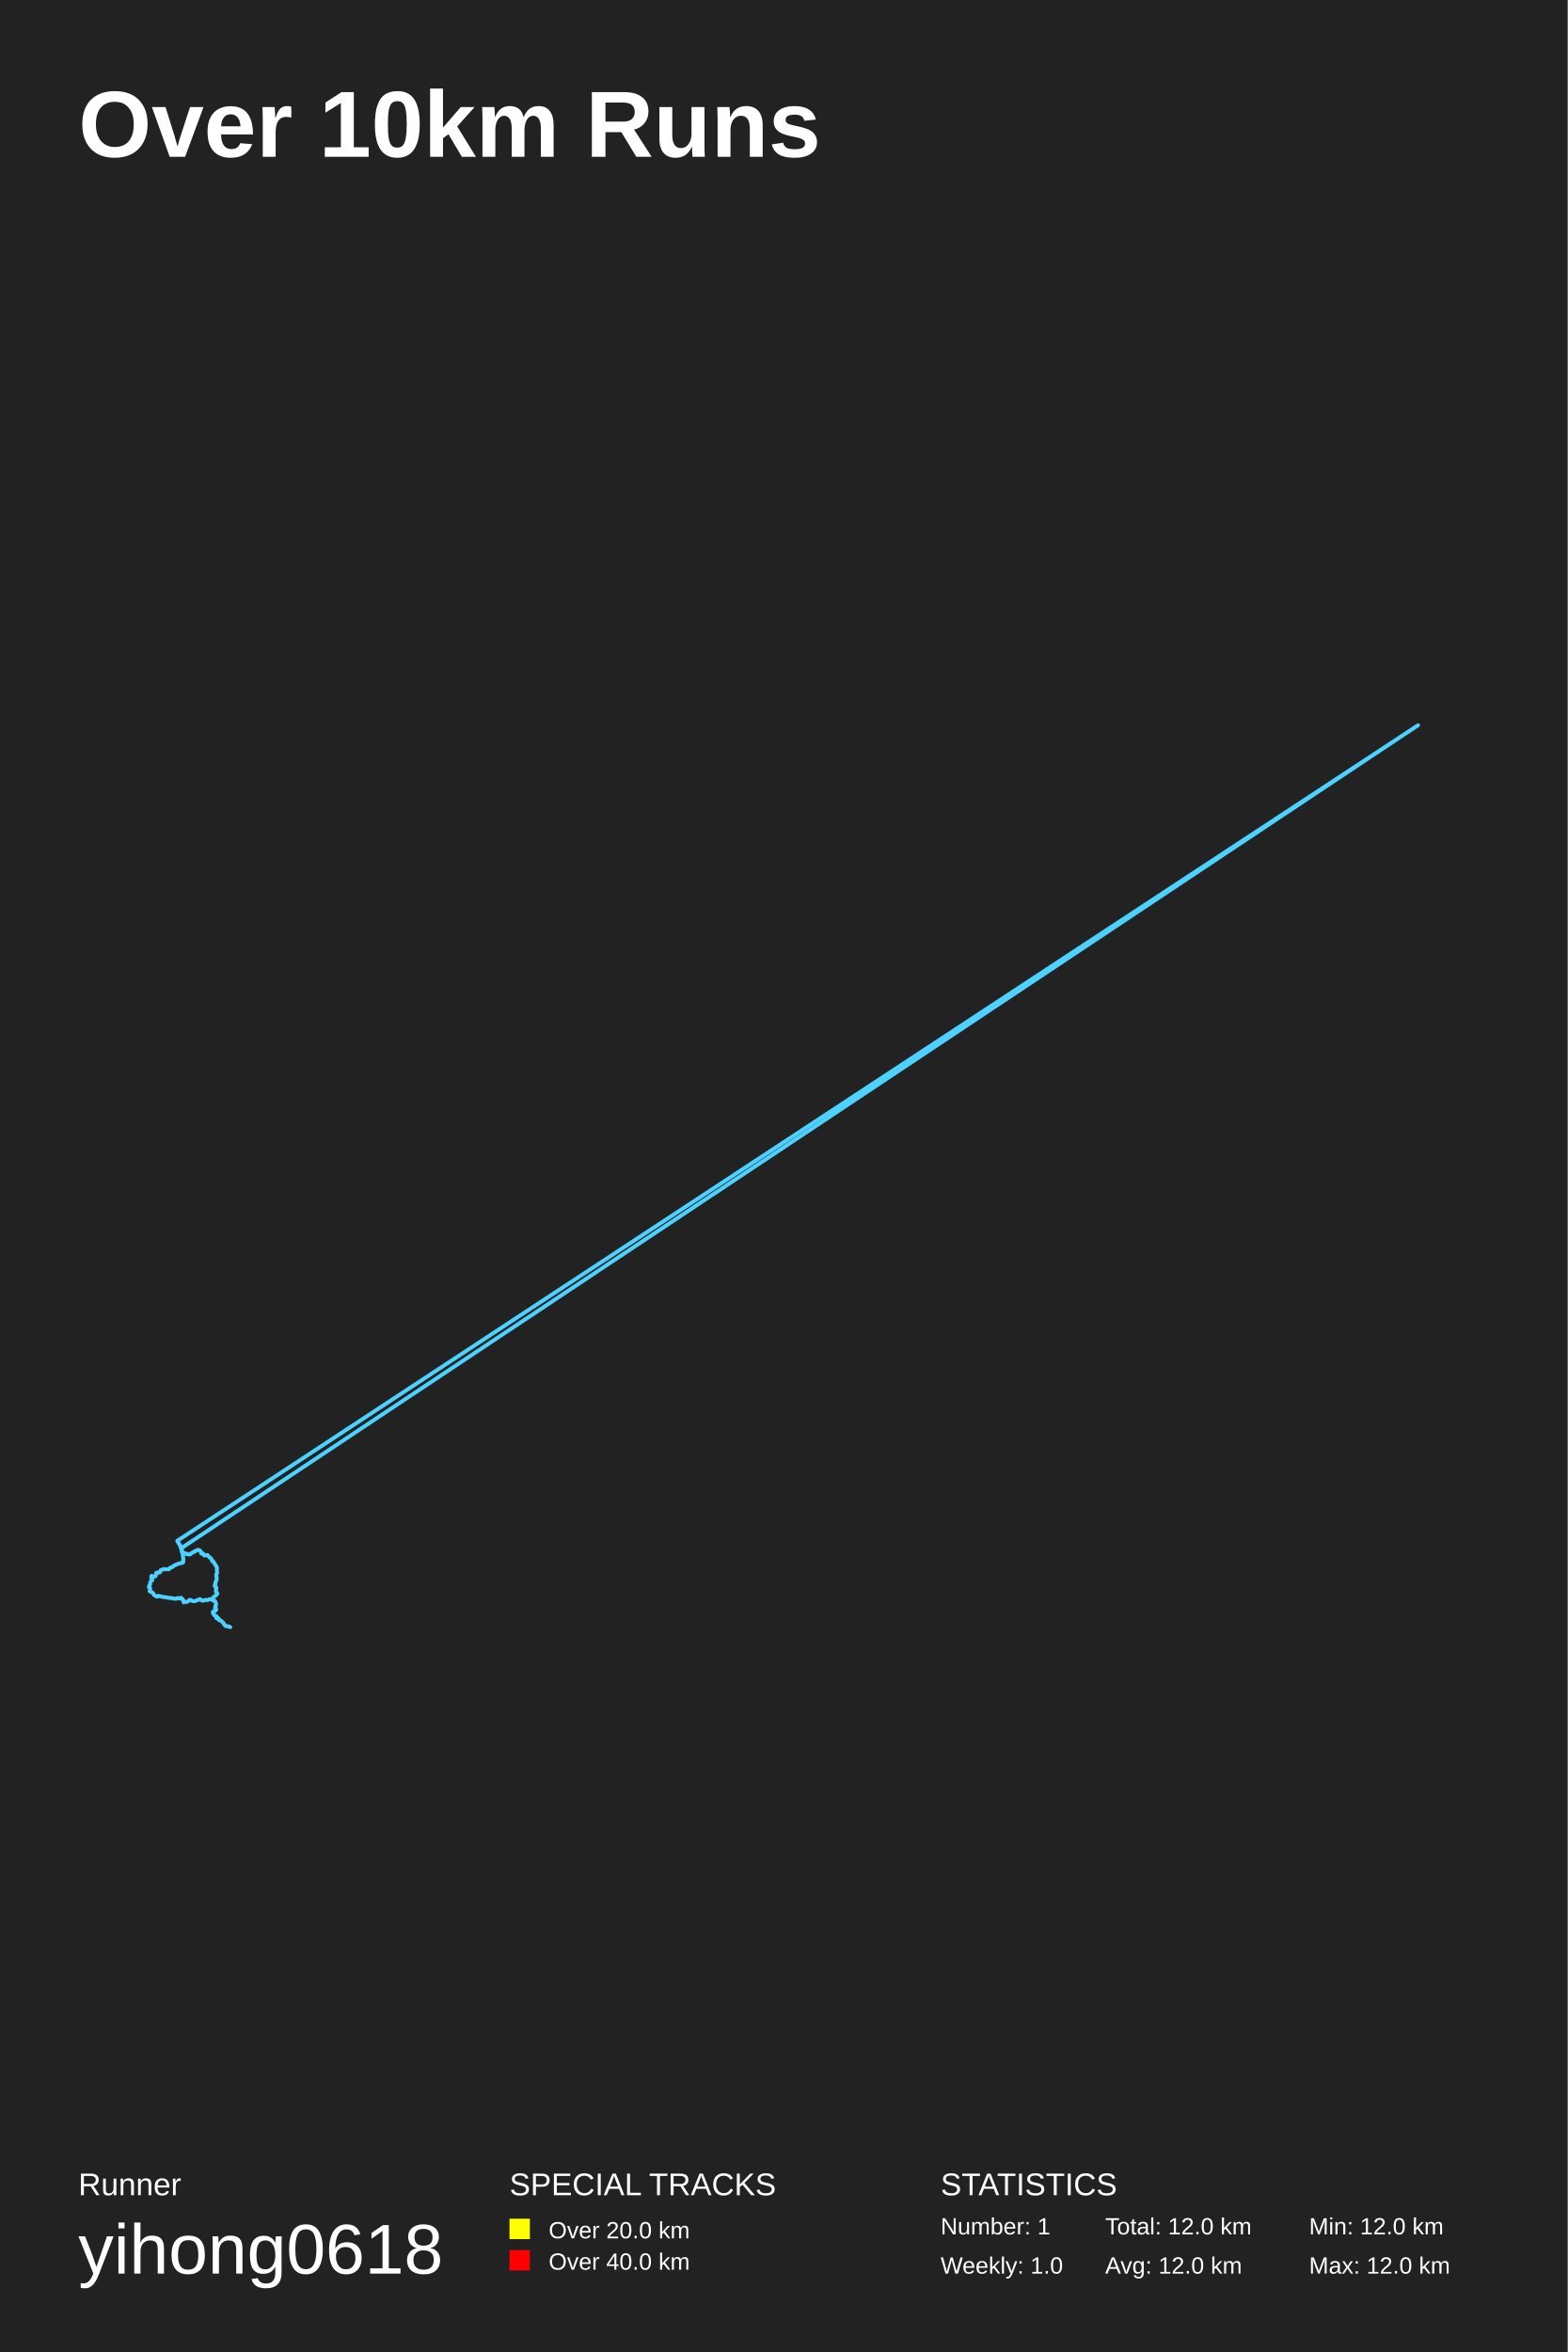
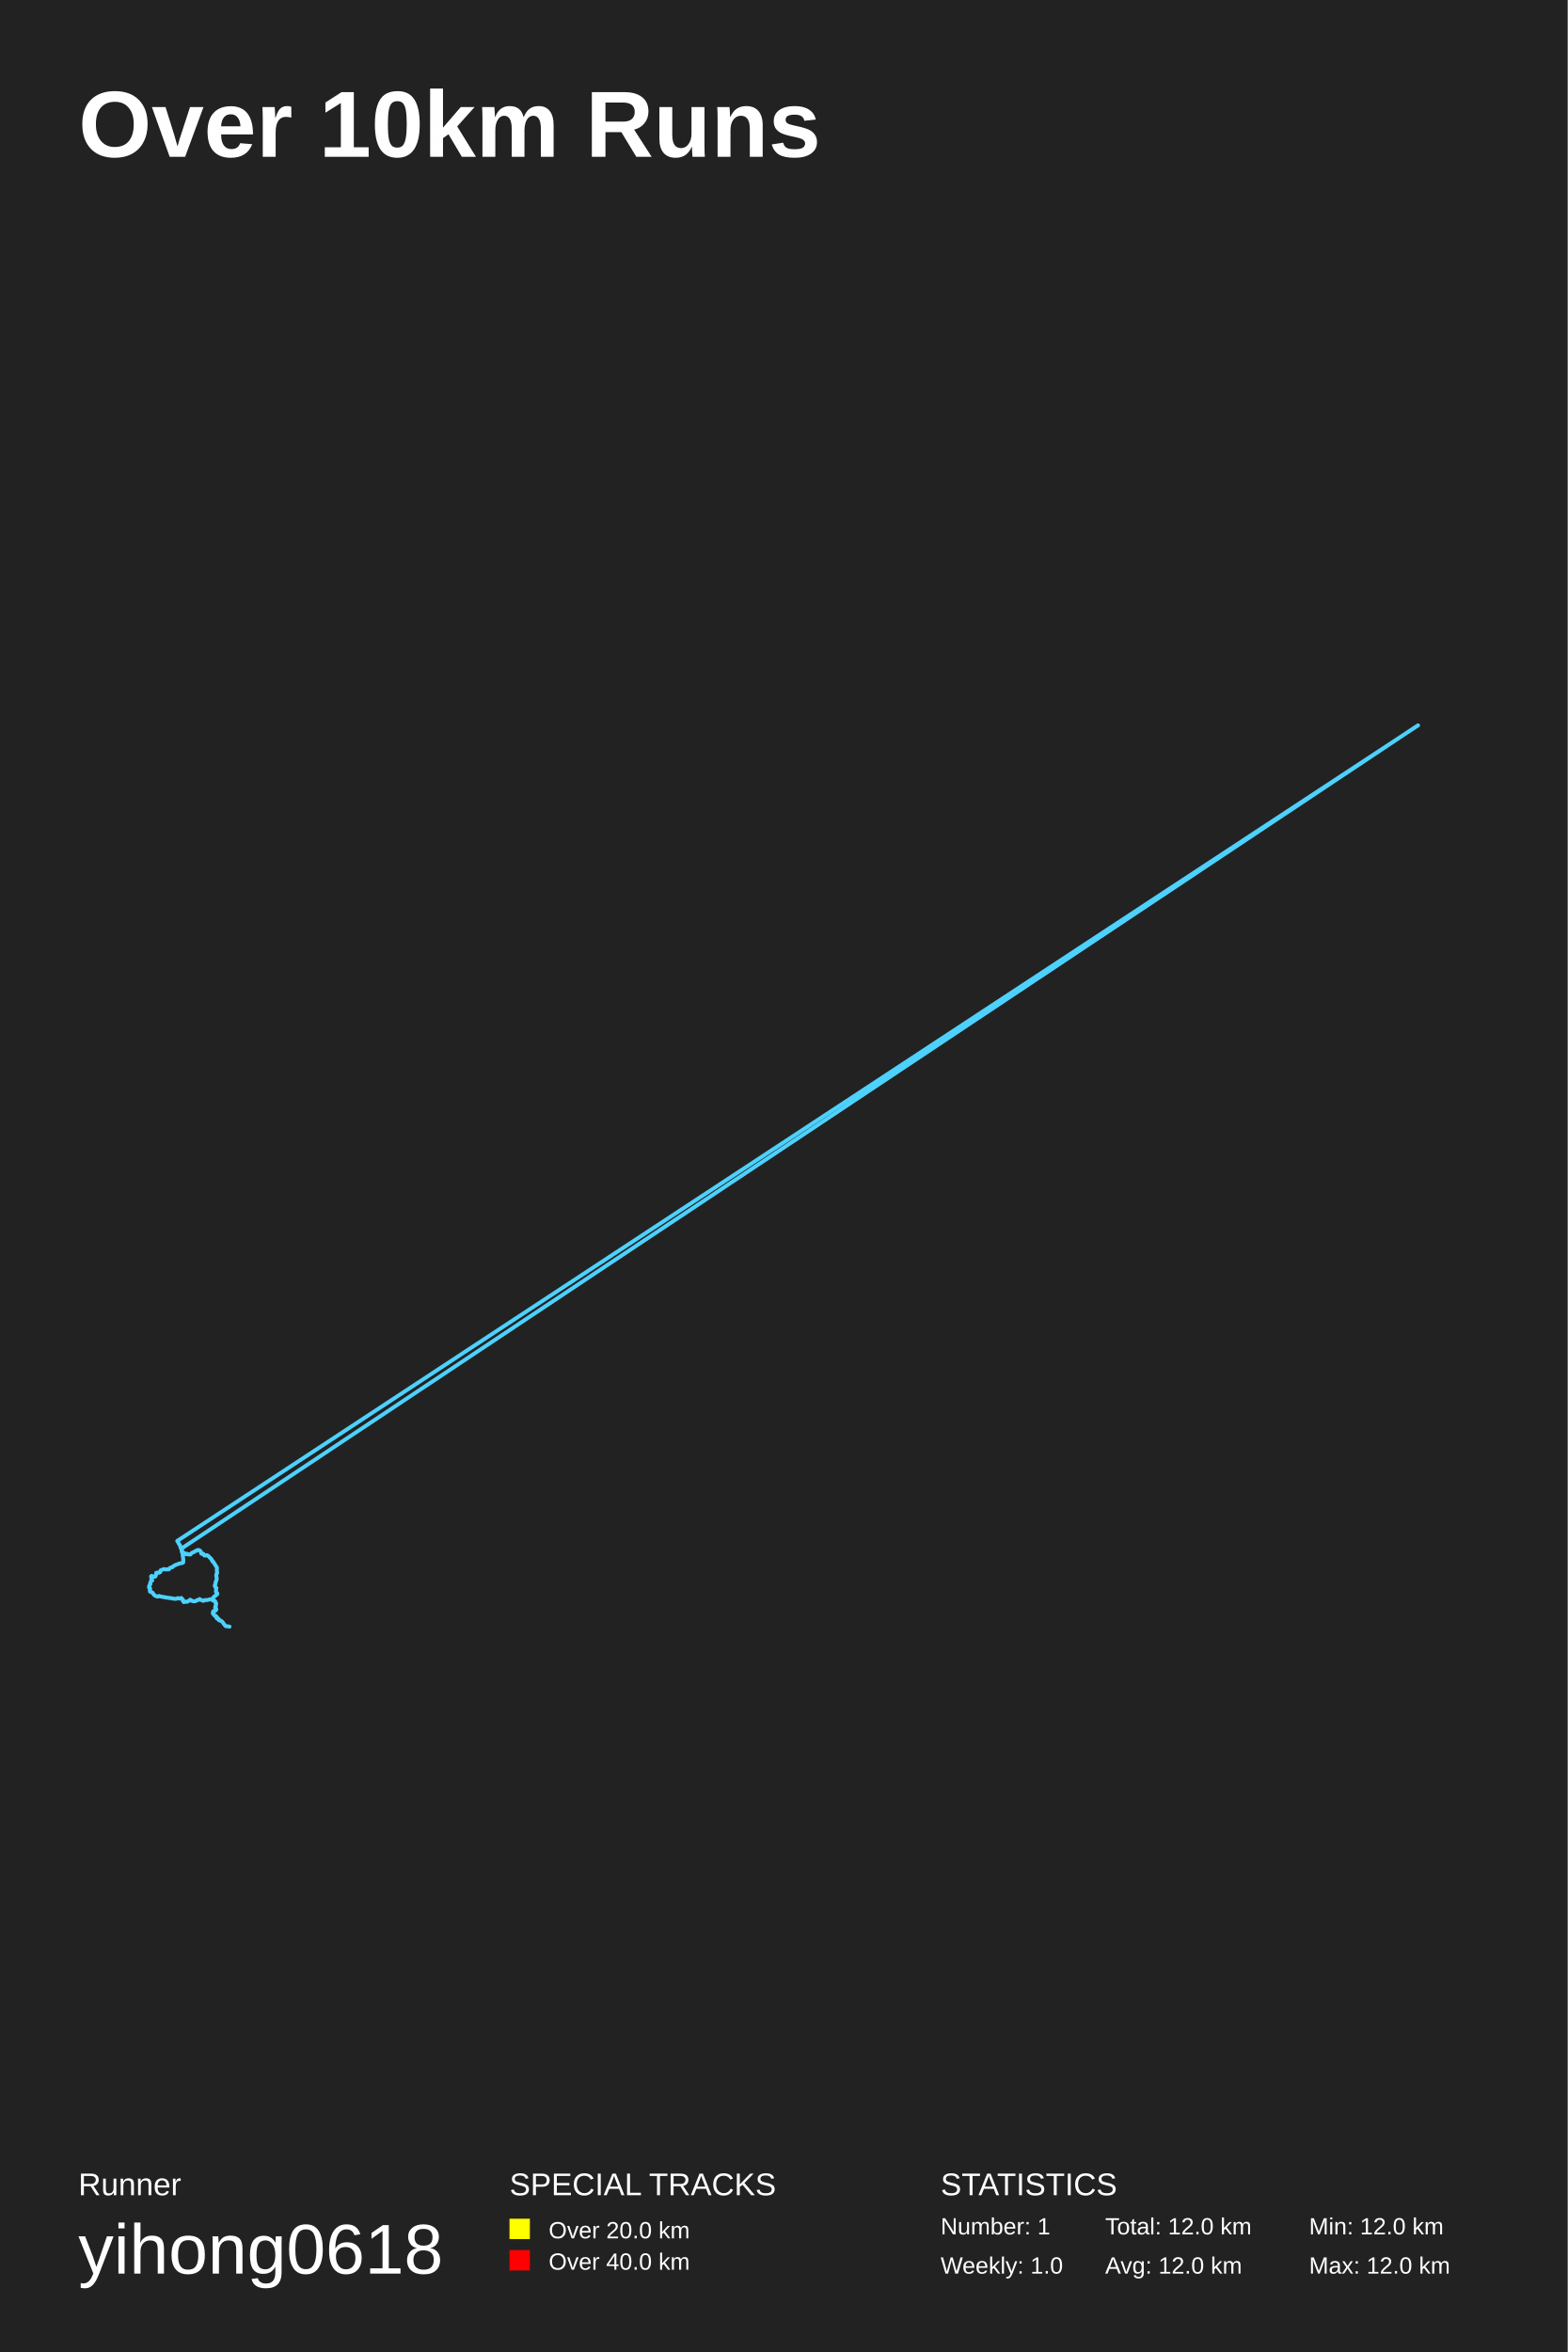
<svg xmlns="http://www.w3.org/2000/svg" baseProfile="full" height="300mm" version="1.1" viewBox="0,0,200,300" width="200mm">
  <defs />
  <rect fill="#222222" height="300" width="200" x="0" y="0" />
  <text fill="#FFFFFF" style="font-size:12px; font-family:Arial; font-weight:bold;" x="10" y="20">Over 10km Runs</text>
  <text fill="#FFFFFF" style="font-size:4px; font-family:Arial" x="10" y="280">Runner</text>
  <text fill="#FFFFFF" style="font-size:9px; font-family:Arial" x="10" y="290">yihong0618</text>
  <text fill="#FFFFFF" style="font-size:4px; font-family:Arial" x="65" y="280">SPECIAL TRACKS</text>
  <rect fill="yellow" height="2.6" width="2.6" x="65" y="283" />
  <text fill="#FFFFFF" style="font-size:3px; font-family:Arial" x="70" y="285.5">Over 20.0 km</text>
  <rect fill="red" height="2.6" width="2.6" x="65" y="287" />
  <text fill="#FFFFFF" style="font-size:3px; font-family:Arial" x="70" y="289.5">Over 40.0 km</text>
  <text fill="#FFFFFF" style="font-size:4px; font-family:Arial" x="120" y="280">STATISTICS</text>
  <text fill="#FFFFFF" style="font-size:3px; font-family:Arial" x="120" y="285">Number: 1</text>
  <text fill="#FFFFFF" style="font-size:3px; font-family:Arial" x="120" y="290">Weekly: 1.0</text>
  <text fill="#FFFFFF" style="font-size:3px; font-family:Arial" x="141" y="285">Total: 12.0 km</text>
  <text fill="#FFFFFF" style="font-size:3px; font-family:Arial" x="141" y="290">Avg: 12.0 km</text>
  <text fill="#FFFFFF" style="font-size:3px; font-family:Arial" x="167" y="285">Min: 12.0 km</text>
  <text fill="#FFFFFF" style="font-size:3px; font-family:Arial" x="167" y="290">Max: 12.0 km</text>
-   <polyline fill="none" opacity="1" points="28.207,206.74 28.098,206.708 28.013,206.656 27.894,206.614 27.856,206.514 27.851,206.403 27.723,206.44 27.595,206.392 27.623,206.208 27.557,206.134 27.457,206.113 27.352,206.04 27.295,205.934 27.205,205.855 27.162,205.713 27.167,205.581 27.338,205.486 27.457,205.455 27.566,205.302 27.538,205.197 27.433,205.107 27.471,204.986 27.471,204.839 27.542,204.728 27.566,204.591 27.542,204.475 27.485,204.359 27.428,204.228 27.333,204.143 27.224,204.143 27.224,204.138 27.243,204.143 27.214,204.149 27.224,204.149 27.219,204.149 27.21,204.154 27.214,204.159 27.214,204.154 27.138,204.059 27.138,203.933 27.153,203.854 27.214,203.753 27.276,203.685 27.343,203.638 27.447,203.564 27.552,203.48 27.656,203.38 27.718,203.306 27.718,203.216 27.633,203.142 27.571,203.048 27.533,202.905 27.566,202.821 27.576,202.732 27.59,202.595 27.599,202.489 27.485,202.437 27.462,202.368 27.39,202.279 27.428,202.105 27.49,202.031 27.495,201.91 27.504,201.757 27.585,201.625 27.623,201.52 27.633,201.399 27.652,201.288 27.618,201.188 27.614,201.083 27.595,200.999 27.58,200.862 27.661,200.725 27.694,200.609 27.694,200.498 27.661,200.377 27.675,200.24 27.666,200.098 27.675,199.924 27.205,199.155 27.157,199.16 27.077,199.129 27.048,199.028 27.024,198.965 27.005,198.934 26.982,198.855 26.929,198.802 26.868,198.739 26.811,198.712 26.768,198.681 26.706,198.596 26.635,198.528 26.535,198.444 26.469,198.349 26.407,198.344 26.312,198.38 26.222,198.391 26.127,198.412 26.022,198.375 25.989,198.28 25.941,198.212 25.889,198.149 25.775,198.164 25.704,198.149 25.699,198.122 25.732,198.112 25.708,198.122 25.694,198.149 25.68,198.128 25.67,198.133 25.685,198.154 25.685,198.133 25.699,198.122 25.699,198.117 25.656,198.049 25.628,197.954 25.609,197.891 25.566,197.822 25.537,197.801 25.485,197.764 25.423,197.722 25.347,197.733 25.29,197.69 25.257,197.706 25.248,197.685 25.167,197.727 25.1,197.769 25.058,197.796 24.982,197.79 24.934,197.833 24.848,197.864 24.82,197.922 24.763,197.933 24.711,197.97 24.654,197.975 24.568,198.033 24.483,198.064 24.392,198.138 24.326,198.222 24.231,198.27 24.155,198.259 24.079,198.265 23.989,198.254 23.951,198.244 23.965,198.228 23.993,198.244 23.97,198.244 23.917,198.244 23.865,198.191 23.808,198.17 23.756,198.217 23.684,198.159 23.608,198.159 23.537,198.164 23.471,198.08 23.409,198.017 23.357,197.985 23.347,197.98 23.319,197.943 23.262,197.875 23.195,197.875 23.2,197.875 23.19,197.859 23.167,197.812 23.195,197.722 23.2,197.669 23.133,197.611 23.114,197.548 23.086,197.474 23.048,197.432 23.029,197.337 23.005,197.232 22.981,197.085 22.905,197.027 22.882,196.948 22.81,196.895 22.806,196.821 22.744,196.737 22.682,196.653 22.673,196.595 22.639,196.584 22.625,196.6 22.649,196.6 22.639,196.595 22.63,196.589 22.639,196.589 22.654,196.595 22.687,196.521 22.692,196.516 22.658,196.542 22.639,196.531 22.625,196.542 22.616,196.552 22.625,196.542 22.625,196.537 22.63,196.537 22.635,196.521 22.639,196.531 22.63,196.526 180.91,92.512 180.815,92.57 180.815,92.57 180.815,92.57 180.739,92.612 180.629,92.686 23.105,197.495 23.143,197.611 23.186,197.69 23.167,197.796 23.181,197.912 23.224,198.001 23.281,198.091 23.304,198.212 23.314,198.344 23.328,198.496 23.361,198.639 23.376,198.77 23.39,198.886 23.38,199.044 23.371,199.171 23.371,199.25 23.285,199.344 23.114,199.35 22.996,199.397 22.863,199.418 22.734,199.466 22.597,199.524 22.482,199.566 22.387,199.603 22.297,199.671 22.188,199.708 22.093,199.771 22.064,199.813 22.05,199.829 22.05,199.834 21.998,199.871 21.927,199.903 21.822,199.908 21.741,199.95 21.656,200.014 21.613,200.061 21.57,200.15 21.475,200.172 21.39,200.14 21.28,200.156 21.19,200.177 21.086,200.177 20.995,200.129 20.9,200.129 20.824,200.172 20.763,200.177 20.691,200.229 20.596,200.245 20.506,200.272 20.459,200.345 20.43,200.435 20.44,200.509 20.397,200.546 20.349,200.567 20.311,200.577 20.235,200.598 20.135,200.582 20.045,200.572 19.941,200.614 19.917,200.635 19.936,200.693 19.922,200.772 19.907,200.809 19.898,200.862 19.888,200.909 19.865,200.967 19.817,201.062 19.713,201.072 19.641,201.104 19.575,201.12 19.494,201.178 19.428,201.151 19.394,201.099 19.371,201.114 19.342,201.072 19.328,201.051 19.375,201.004 19.361,200.988 19.333,201.03 19.304,201.051 19.304,201.146 19.304,201.304 19.337,201.436 19.432,201.552 19.342,201.62 19.238,201.699 19.152,201.852 19.166,201.999 19.128,202.136 19.024,202.279 19.0,202.463 19.1,202.51 19.162,202.6 19.152,202.695 19.119,202.805 19.086,202.963 19.195,203.011 19.314,203.074 19.432,203.121 19.556,203.243 19.603,203.385 19.741,203.501 19.907,203.595 20.074,203.653 20.216,203.553 20.378,203.58 20.544,203.638 20.715,203.674 20.891,203.701 21.01,203.706 21.133,203.732 21.238,203.759 21.366,203.769 21.485,203.806 21.632,203.822 21.779,203.817 21.912,203.848 22.026,203.864 22.155,203.901 22.297,203.912 22.478,203.922 22.62,203.848 22.73,203.827 22.858,203.875 23.015,203.88 23.095,203.79 23.152,203.89 23.314,203.98 23.333,204.122 23.409,204.238 23.442,204.391 23.542,204.275 23.742,204.328 23.922,204.296 24.074,204.17 24.202,204.064 24.383,204.091 24.492,204.191 24.668,204.233 24.867,204.228 24.972,204.18 25.105,204.133 25.267,204.064 25.414,203.996 25.509,203.98 25.632,204.054 25.765,204.159 25.894,204.159 26.008,204.143 26.108,204.096 26.26,204.07 26.431,204.106 26.559,204.054 26.673,204.006 26.768,203.98 26.906,203.991 27.043,204.059 27.181,204.085 27.272,204.117 27.39,204.175 27.481,204.317 27.533,204.454 27.566,204.586 27.566,204.749 27.504,204.891 27.476,205.039 27.547,205.17 27.595,205.313 27.495,205.429 27.352,205.465 27.243,205.587 27.21,205.718 27.276,205.871 27.352,206.008 27.504,206.103 27.642,206.182 27.633,206.319 27.732,206.403 27.884,206.424 27.932,206.577 28.055,206.651 28.236,206.751 28.345,206.861 28.464,206.961 28.521,207.109 28.645,207.214 28.735,207.372 28.896,207.43 29.063,207.43 29.224,207.472 29.371,207.541" stroke="#4DD2FF" stroke-dasharray="none" stroke-linecap="round" stroke-linejoin="round" stroke-width="0.5" />
+   <polyline fill="none" opacity="1" points="28.165,206.74 28.07,206.693 27.946,206.672 27.87,206.577 27.875,206.493 27.794,206.424 27.68,206.45 27.604,206.334 27.614,206.182 27.519,206.145 27.409,206.113 27.324,206.008 27.257,205.913 27.162,205.824 27.153,205.681 27.214,205.502 27.371,205.476 27.504,205.423 27.557,205.265 27.504,205.191 27.457,205.076 27.457,204.949 27.519,204.812 27.538,204.681 27.58,204.559 27.49,204.459 27.485,204.307 27.381,204.212 27.253,204.127 27.229,204.154 27.248,204.154 27.238,204.159 27.219,204.159 27.229,204.154 27.219,204.159 27.21,204.164 27.214,204.164 27.214,204.164 27.124,204.017 27.138,203.917 27.167,203.817 27.243,203.738 27.319,203.664 27.367,203.611 27.481,203.538 27.58,203.459 27.685,203.369 27.728,203.285 27.704,203.195 27.595,203.127 27.561,203.011 27.547,202.89 27.566,202.79 27.566,202.7 27.609,202.563 27.542,202.463 27.476,202.426 27.438,202.368 27.395,202.247 27.457,202.089 27.509,201.994 27.504,201.862 27.528,201.72 27.604,201.604 27.628,201.478 27.647,201.378 27.637,201.267 27.628,201.157 27.599,201.078 27.595,200.972 27.595,200.819 27.685,200.709 27.699,200.593 27.671,200.467 27.671,200.34 27.661,200.203 27.675,200.045 27.666,199.929 27.181,199.171 27.11,199.16 27.062,199.097 27.039,199.018 27.02,198.949 27.001,198.923 26.967,198.849 26.906,198.807 26.849,198.749 26.787,198.686 26.739,198.66 26.687,198.581 26.602,198.502 26.511,198.423 26.435,198.37 26.388,198.354 26.279,198.386 26.193,198.417 26.089,198.412 26.017,198.354 25.979,198.259 25.932,198.186 25.851,198.164 25.742,198.196 25.708,198.133 25.708,198.112 25.732,198.122 25.723,198.112 25.699,198.133 25.666,198.138 25.685,198.138 25.67,198.149 25.675,198.138 25.694,198.117 25.694,198.117 25.628,198.012 25.618,197.954 25.594,197.864 25.556,197.817 25.528,197.801 25.457,197.764 25.4,197.717 25.324,197.733 25.286,197.701 25.262,197.701 25.21,197.717 25.143,197.748 25.086,197.79 25.029,197.78 24.982,197.817 24.91,197.859 24.834,197.912 24.782,197.949 24.744,197.949 24.682,197.991 24.63,198.006 24.535,198.054 24.445,198.085 24.369,198.18 24.288,198.275 24.188,198.275 24.131,198.265 24.027,198.275 23.955,198.259 23.965,198.244 23.965,198.238 23.965,198.259 23.955,198.259 23.913,198.244 23.851,198.18 23.794,198.186 23.713,198.238 23.67,198.159 23.575,198.196 23.509,198.138 23.437,198.054 23.38,198.022 23.357,197.996 23.342,197.991 23.295,197.922 23.238,197.875 23.19,197.906 23.195,197.891 23.181,197.859 23.176,197.79 23.205,197.711 23.186,197.648 23.124,197.585 23.105,197.538 23.072,197.485 23.043,197.411 23.01,197.311 23.005,197.243 22.948,197.079 22.886,197 22.839,196.953 22.81,196.895 22.777,196.8 22.72,196.711 22.673,196.637 22.658,196.595 22.63,196.6 22.63,196.605 22.644,196.616 22.63,196.605 22.644,196.6 22.644,196.595 22.673,196.589 22.706,196.526 22.692,196.531 22.62,196.531 22.63,196.547 22.62,196.547 22.62,196.558 22.625,196.547 22.625,196.547 22.63,196.542 22.635,196.537 22.639,196.531 180.91,92.523 180.815,92.581 180.815,92.581 180.815,92.581 180.815,92.581 180.724,92.639 180.629,92.697 23.119,197.543 23.176,197.638 23.186,197.738 23.176,197.838 23.195,197.959 23.247,198.038 23.29,198.143 23.295,198.259 23.314,198.375 23.333,198.56 23.347,198.707 23.38,198.818 23.38,198.949 23.38,199.102 23.38,199.213 23.371,199.292 23.219,199.376 23.057,199.387 22.948,199.413 22.815,199.45 22.696,199.513 22.568,199.555 22.44,199.592 22.354,199.639 22.264,199.682 22.15,199.745 22.102,199.787 22.05,199.845 22.06,199.829 22.026,199.85 21.979,199.903 21.898,199.919 21.789,199.929 21.713,199.987 21.637,200.029 21.599,200.087 21.547,200.177 21.428,200.172 21.361,200.156 21.238,200.182 21.147,200.193 21.057,200.177 20.972,200.14 20.877,200.145 20.805,200.177 20.744,200.198 20.663,200.245 20.563,200.266 20.492,200.298 20.444,200.382 20.425,200.467 20.43,200.54 20.368,200.556 20.34,200.582 20.292,200.593 20.202,200.609 20.116,200.582 19.998,200.603 19.917,200.63 19.926,200.661 19.936,200.735 19.926,200.804 19.898,200.851 19.893,200.888 19.879,200.941 19.865,201.02 19.789,201.104 19.679,201.083 19.603,201.125 19.537,201.141 19.461,201.188 19.428,201.141 19.375,201.104 19.366,201.109 19.328,201.072 19.328,201.062 19.356,200.999 19.38,201.004 19.333,201.057 19.266,201.072 19.333,201.199 19.299,201.362 19.38,201.488 19.418,201.599 19.299,201.641 19.209,201.768 19.152,201.931 19.19,202.052 19.086,202.189 19.01,202.342 19.024,202.521 19.128,202.547 19.152,202.647 19.152,202.737 19.109,202.874 19.124,202.995 19.228,203.063 19.371,203.095 19.489,203.169 19.561,203.322 19.665,203.432 19.812,203.548 19.988,203.617 20.126,203.648 20.292,203.564 20.43,203.622 20.606,203.653 20.772,203.69 20.962,203.717 21.038,203.717 21.157,203.769 21.285,203.78 21.423,203.785 21.537,203.817 21.67,203.833 21.827,203.833 21.955,203.885 22.079,203.901 22.226,203.922 22.368,203.933 22.544,203.912 22.668,203.838 22.772,203.859 22.92,203.906 23.034,203.864 23.129,203.817 23.209,203.922 23.338,204.038 23.319,204.196 23.404,204.275 23.452,204.354 23.623,204.286 23.803,204.312 23.974,204.27 24.122,204.143 24.264,204.043 24.416,204.133 24.54,204.228 24.739,204.238 24.906,204.238 25.02,204.18 25.162,204.101 25.319,204.07 25.457,203.964 25.556,204.017 25.699,204.091 25.813,204.149 25.936,204.185 26.036,204.133 26.165,204.091 26.326,204.091 26.464,204.085 26.602,204.043 26.706,204.012 26.815,203.985 26.963,204.027 27.115,204.085 27.186,204.112 27.319,204.138 27.438,204.233 27.481,204.38 27.58,204.501 27.552,204.649 27.538,204.807 27.519,204.96 27.462,205.112 27.595,205.228 27.566,205.365 27.452,205.46 27.319,205.492 27.229,205.65 27.21,205.797 27.319,205.929 27.381,206.061 27.561,206.134 27.656,206.245 27.637,206.382 27.794,206.413 27.899,206.498 27.989,206.619 28.136,206.714 28.283,206.793 28.398,206.909 28.483,207.03 28.578,207.156 28.668,207.283 28.797,207.414 28.963,207.435 29.129,207.446 29.276,207.483" stroke="#4DD2FF" stroke-dasharray="none" stroke-linecap="round" stroke-linejoin="round" stroke-width="0.5" />
</svg>
